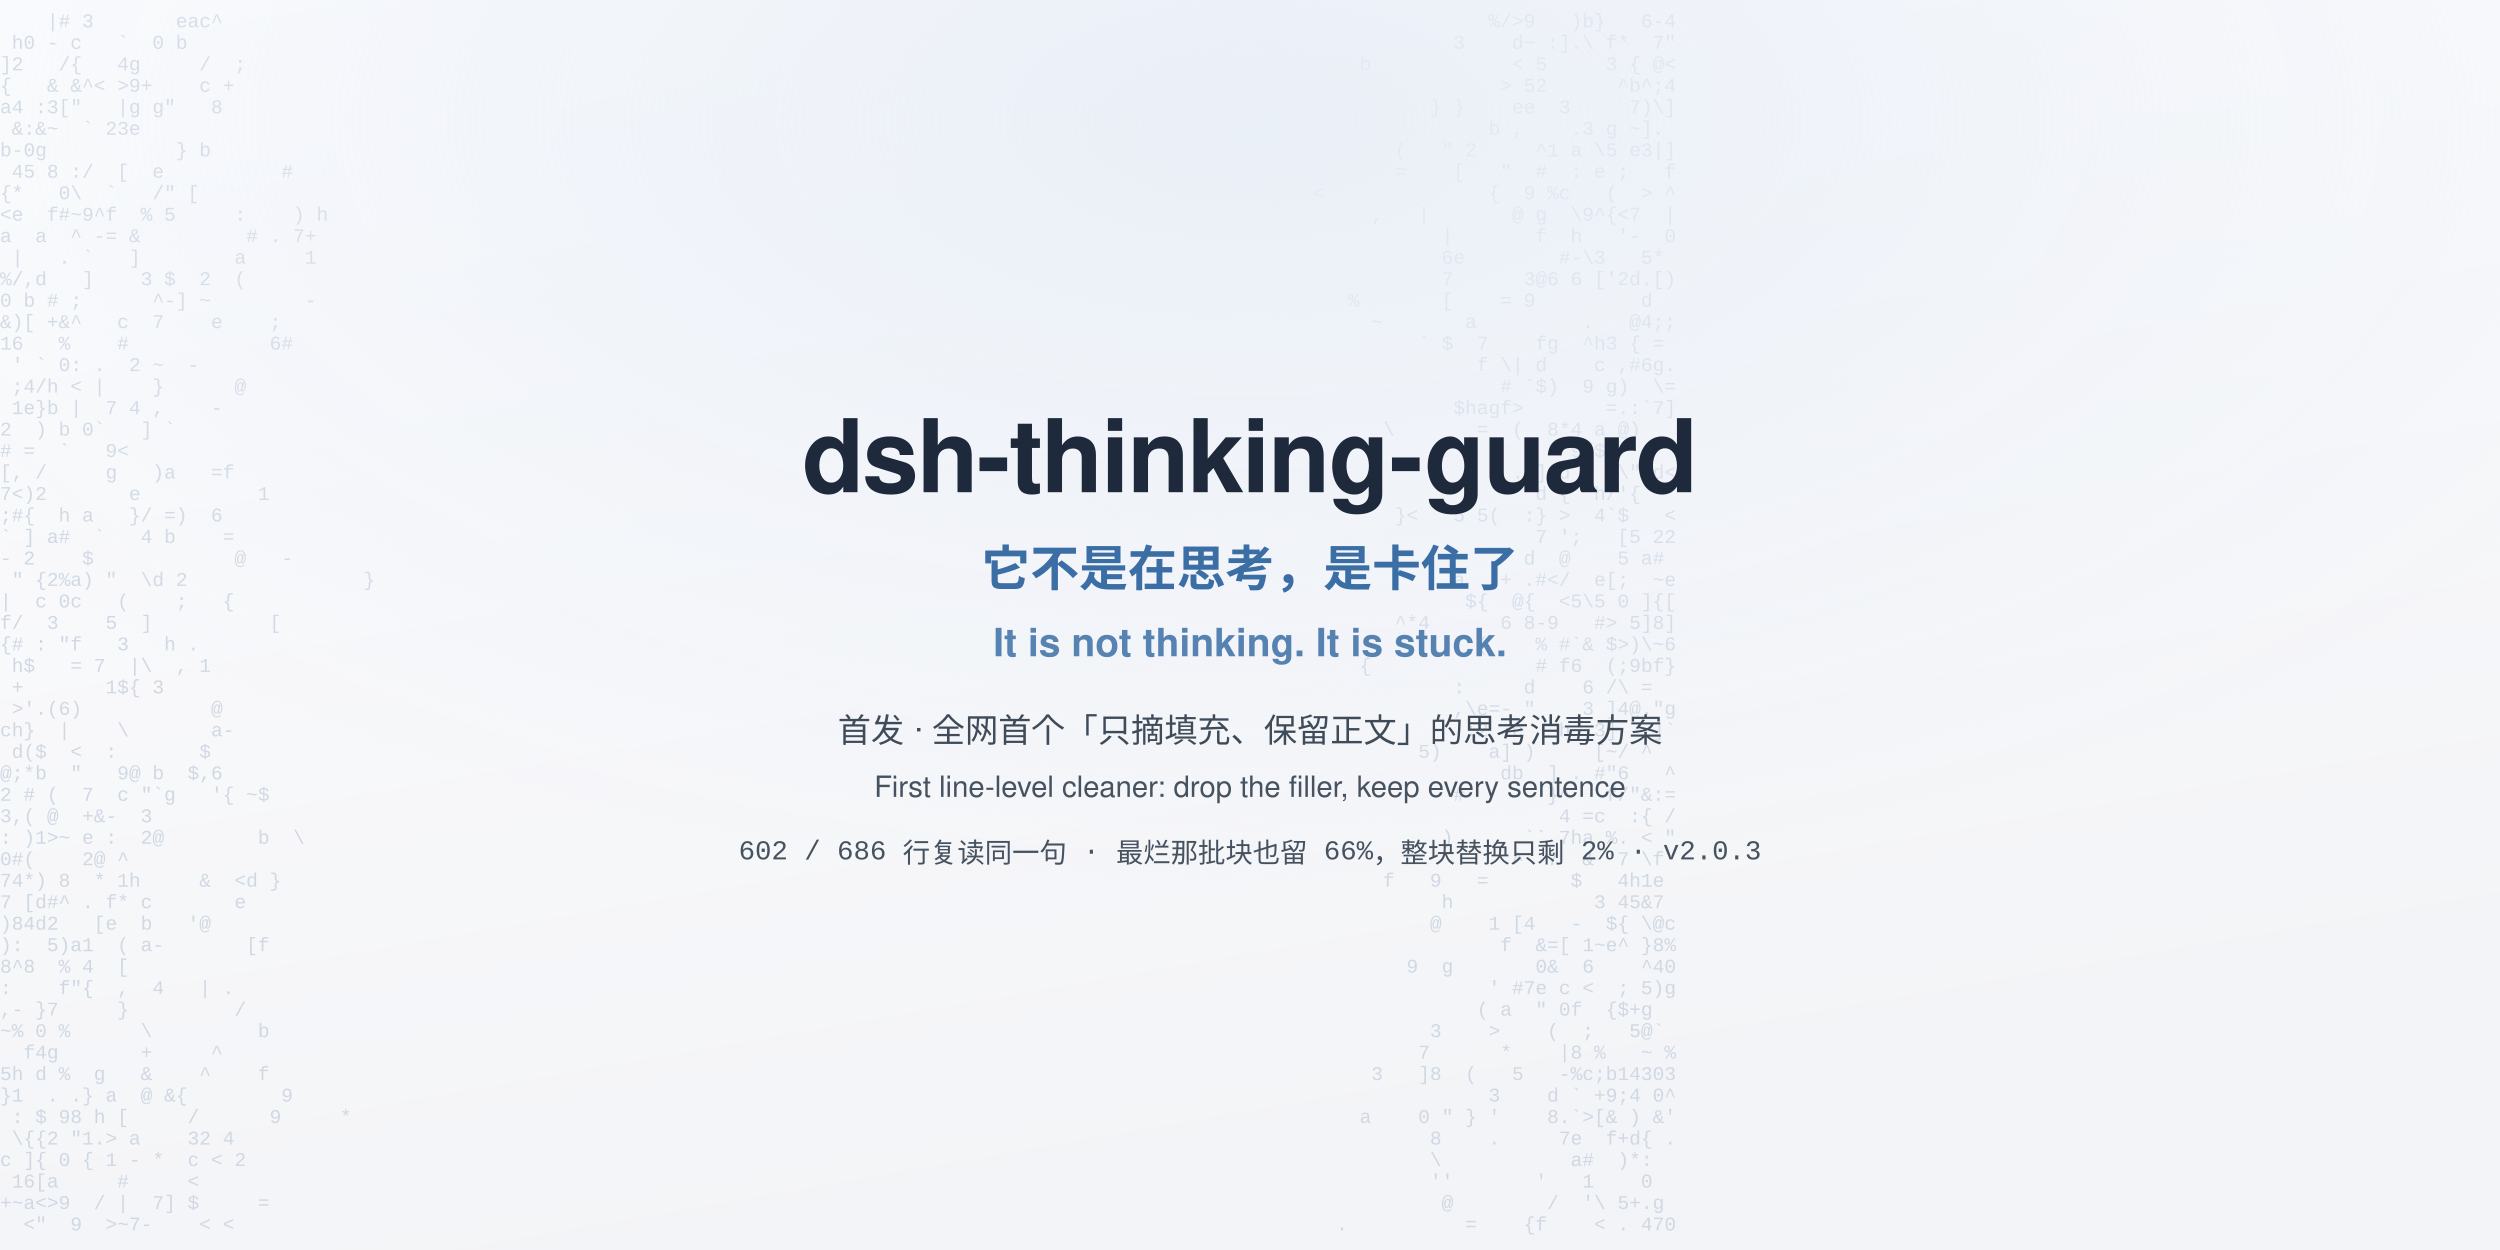
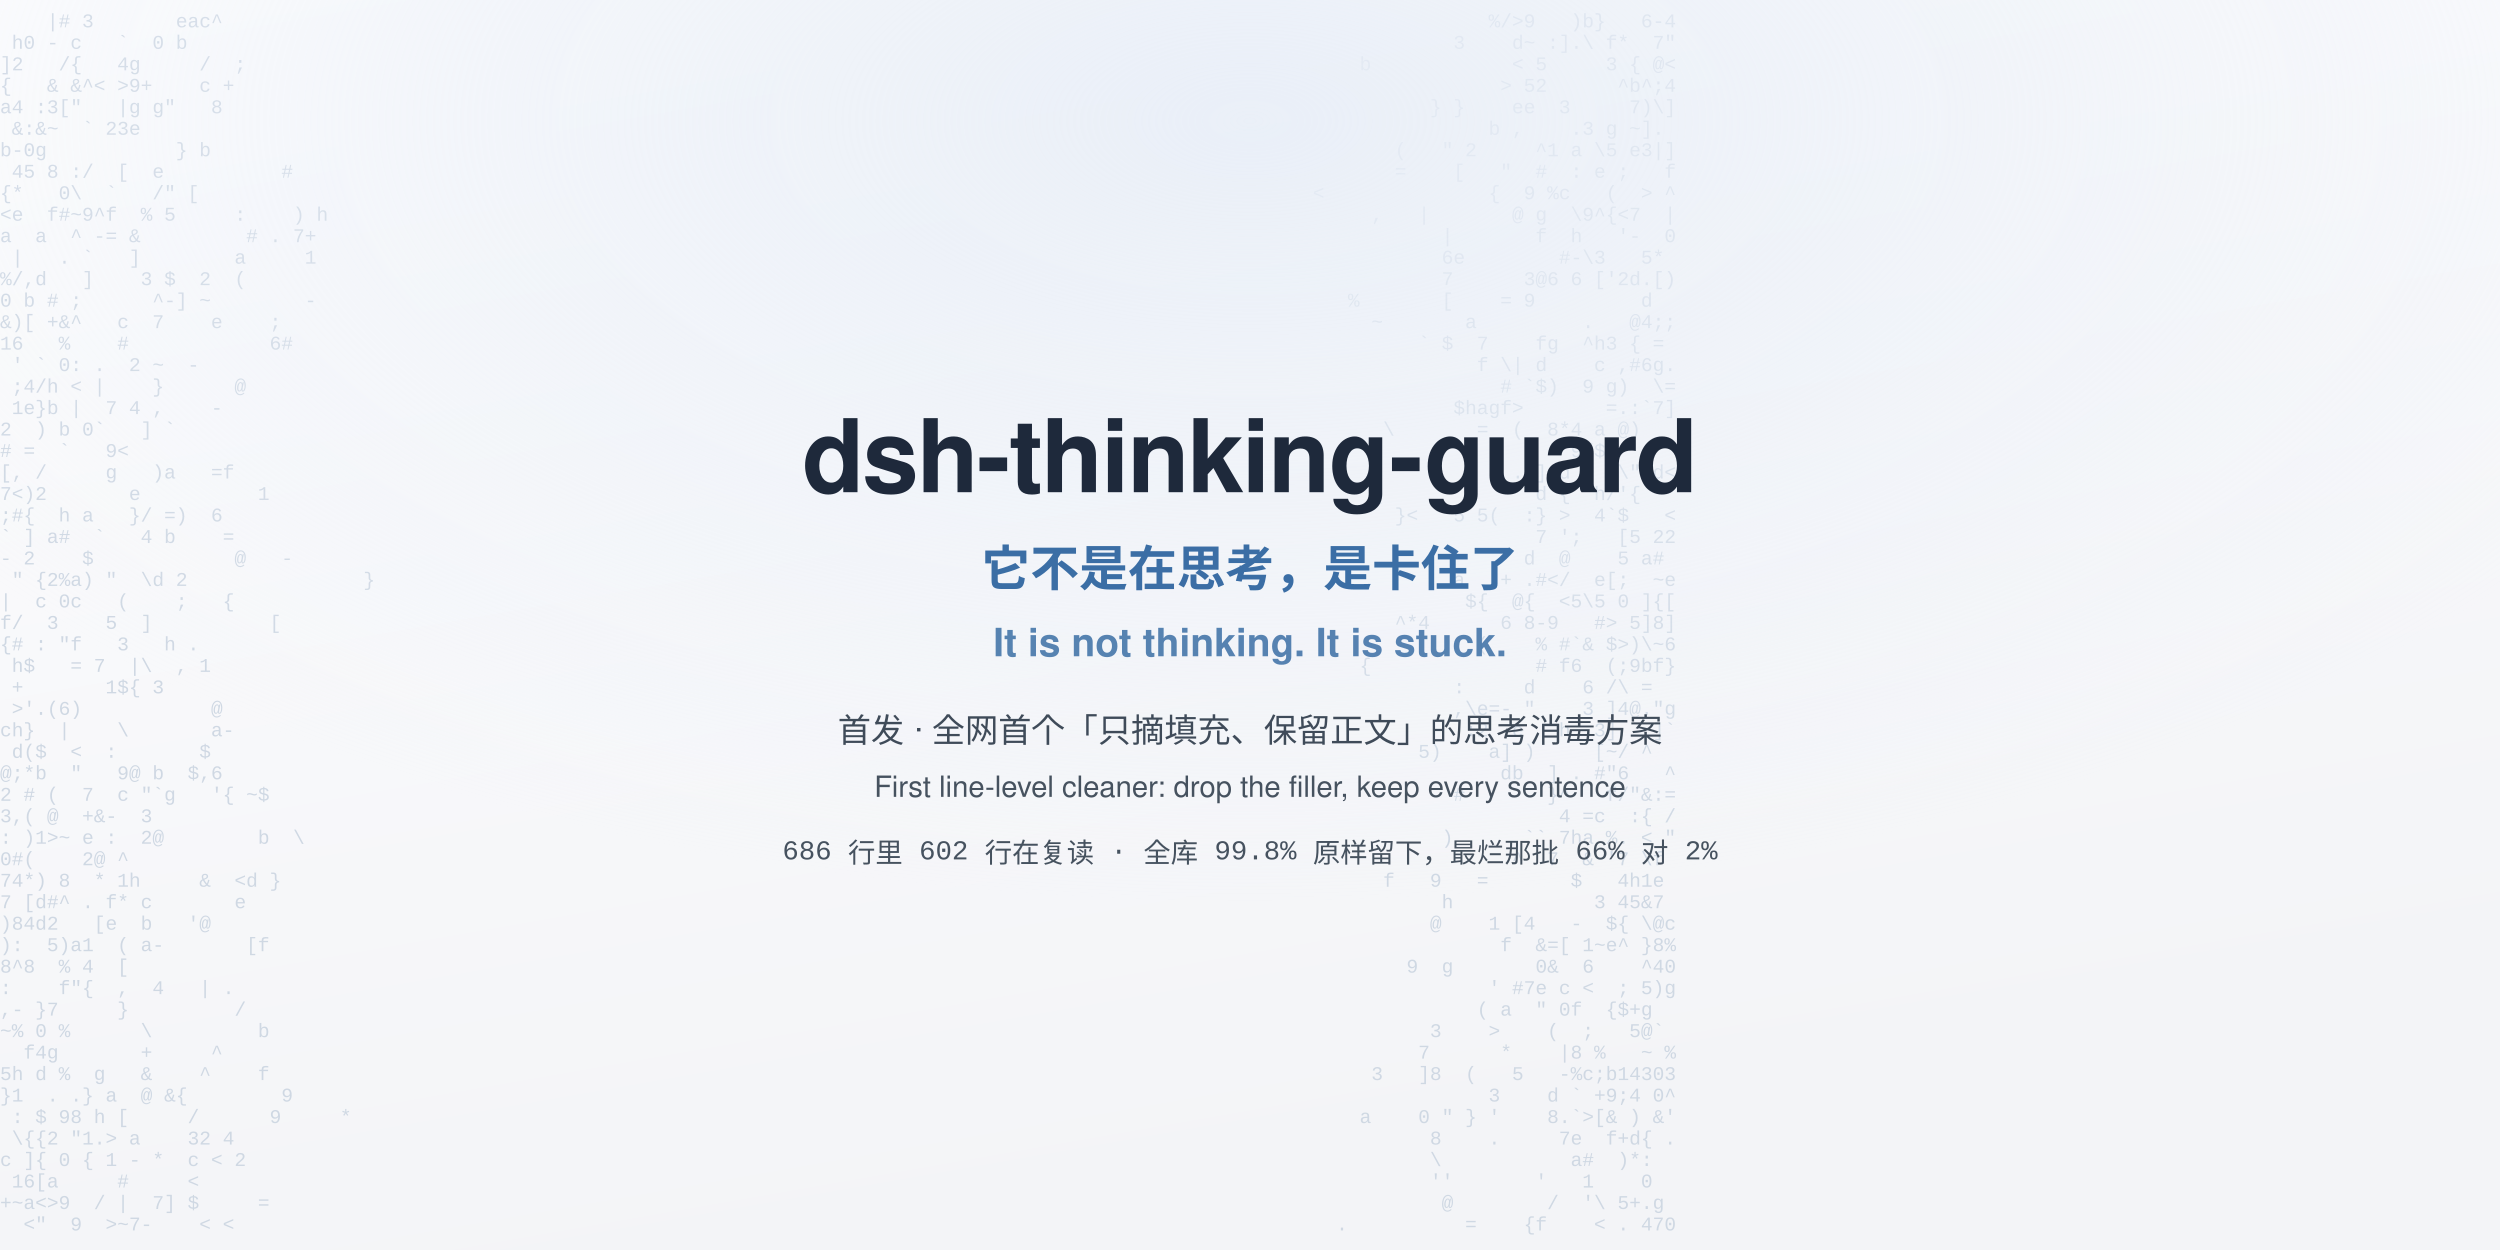
<svg xmlns="http://www.w3.org/2000/svg" viewBox="0 0 1280 640" width="1280" height="640" role="img" aria-label="dsh-thinking-guard">
  <style>
    text { font-family: 'PingFang SC','Hiragino Sans GB','Microsoft YaHei','Noto Sans SC',Helvetica,Arial,sans-serif; }
    .noise { font-family: ui-monospace,Menlo,Consolas,'Courier New',monospace; font-size: 10px; fill: #cfd8e3; white-space: pre; }
    .name { font-size: 52px; font-weight: 800; fill: #1e293b; letter-spacing: -1px; }
    .hook { font-size: 25px; font-weight: 700; fill: #3b6ea5; }
    .hookEn { font-size: 20px; font-weight: 600; fill: #3b6ea5; opacity: 0.85; }
    .claim { font-size: 17px; fill: #3f4b59; }
    .claimEn { font-size: 15px; fill: #46525f; }
    .stat { font-size: 14px; fill: #46525f; font-family: ui-monospace,Menlo,Consolas,'Courier New',monospace; }
  </style>
  <defs>
    <linearGradient id="bg" x1="0" y1="0" x2="0.35" y2="1">
      <stop offset="0" stop-color="#FDFDFE" />
      <stop offset="1" stop-color="#F3F4F7" />
    </linearGradient>
    <radialGradient id="glow" cx="0.5" cy="0.10" r="0.62">
      <stop offset="0" stop-color="#e8eef7" stop-opacity="0.9" />
      <stop offset="1" stop-color="#e8eef7" stop-opacity="0" />
    </radialGradient>
  </defs>
  <rect width="1280" height="640" fill="url(#bg)" />
  <text x="0" y="14" class="noise" xml:space="preserve" textLength="1280" lengthAdjust="spacing">    |# 3       eac^                                                                                                            %/&gt;9   )b}   6-4</text>
  <text x="0" y="25" class="noise" xml:space="preserve" textLength="1280" lengthAdjust="spacing"> h0 - c   `  0 b                                                                                                            3    d~ :].\ f*  7"</text>
  <text x="0" y="36" class="noise" xml:space="preserve" textLength="1280" lengthAdjust="spacing">]2   /{   4g     /  ;                                                                                               b            &lt; 5     3 { @&lt;</text>
  <text x="0" y="47" class="noise" xml:space="preserve" textLength="1280" lengthAdjust="spacing">{   &amp; &amp;^&lt; &gt;9+    c +                                                                                                            &gt; 52      ^b^;4</text>
  <text x="0" y="58" class="noise" xml:space="preserve" textLength="1280" lengthAdjust="spacing">a4 :3["   |g g"   8                                                                                                       } }    ee  3     7)\]</text>
  <text x="0" y="69" class="noise" xml:space="preserve" textLength="1280" lengthAdjust="spacing"> &amp;:&amp;~  ` 23e                                                                                                                   b ,    .3 g ~]. </text>
  <text x="0" y="80" class="noise" xml:space="preserve" textLength="1280" lengthAdjust="spacing">b-0g           } b                                                                                                     (   " 2     ^1 a \5 e3|]</text>
  <text x="0" y="91" class="noise" xml:space="preserve" textLength="1280" lengthAdjust="spacing"> 45 8 :/  [  e          #                                                                                              =    [   "  #  : e ;   f</text>
  <text x="0" y="102" class="noise" xml:space="preserve" textLength="1280" lengthAdjust="spacing">{*   0\  `   /" [                                                                                               &lt;              {  9 %c   (  &gt; ^</text>
  <text x="0" y="113" class="noise" xml:space="preserve" textLength="1280" lengthAdjust="spacing">&lt;e  f#~9^f  % 5     :    ) h                                                                                         ,   |       @ g  \9^{&lt;7  |</text>
  <text x="0" y="124" class="noise" xml:space="preserve" textLength="1280" lengthAdjust="spacing">a  a  ^ -= &amp;         # . 7+                                                                                                |       f  h   '-  0</text>
  <text x="0" y="135" class="noise" xml:space="preserve" textLength="1280" lengthAdjust="spacing"> |   . `   ]        a     1                                                                                                6e        #-\3   5* </text>
  <text x="0" y="146" class="noise" xml:space="preserve" textLength="1280" lengthAdjust="spacing">%/,d   ]    3 $  2  (                                                                                                      7      3@6 6 ['2d.[)</text>
  <text x="0" y="157" class="noise" xml:space="preserve" textLength="1280" lengthAdjust="spacing">0 b # ;      ^-] ~        -                                                                                        %       [    = 9         d  </text>
  <text x="0" y="168" class="noise" xml:space="preserve" textLength="1280" lengthAdjust="spacing">&amp;)[ +&amp;^   c  7    e    ;                                                                                             ~       a         .   @4;;</text>
  <text x="0" y="179" class="noise" xml:space="preserve" textLength="1280" lengthAdjust="spacing">16   %    #            6#                                                                                                ` $  7    fg  ^h3 { = </text>
  <text x="0" y="190" class="noise" xml:space="preserve" textLength="1280" lengthAdjust="spacing"> ' ` 0: .  2 ~  -                                                                                                             f \| d    c ,#6g.</text>
  <text x="0" y="201" class="noise" xml:space="preserve" textLength="1280" lengthAdjust="spacing"> ;4/h &lt; |    }      @                                                                                                           # `$)  9 g)  \=</text>
  <text x="0" y="212" class="noise" xml:space="preserve" textLength="1280" lengthAdjust="spacing"> 1e}b |  7 4 ,    -                                                                                                         $hagf&gt;       =.:`7]</text>
  <text x="0" y="223" class="noise" xml:space="preserve" textLength="1280" lengthAdjust="spacing">2  ) b 0`   ] `                                                                                                       \       =  (  8*4 a @)   </text>
  <text x="0" y="234" class="noise" xml:space="preserve" textLength="1280" lengthAdjust="spacing"># =  `   9&lt;                                                                                                                       [ ` 9{$      </text>
  <text x="0" y="245" class="noise" xml:space="preserve" textLength="1280" lengthAdjust="spacing">[, /     g   )a   =f                                                                                                         /   . ] d    \" d&lt;</text>
  <text x="0" y="256" class="noise" xml:space="preserve" textLength="1280" lengthAdjust="spacing">7&lt;)2       e          1                                                                                              {             d {  h/'{   </text>
  <text x="0" y="267" class="noise" xml:space="preserve" textLength="1280" lengthAdjust="spacing">;#{  h a   }/ =)  6                                                                                                    }&lt;   5 5(  :} &gt;  4`$   &lt;</text>
  <text x="0" y="278" class="noise" xml:space="preserve" textLength="1280" lengthAdjust="spacing">` ] a#  `   4 b    =                                                                                                               7 ';   [5 22</text>
  <text x="0" y="289" class="noise" xml:space="preserve" textLength="1280" lengthAdjust="spacing">- 2    $            @   -                                                                                                         d  @    5 a# </text>
  <text x="0" y="300" class="noise" xml:space="preserve" textLength="1280" lengthAdjust="spacing"> " {2%a) "  \d 2               }                                                                                            a   + .#&lt;/  e[;  ~e</text>
  <text x="0" y="311" class="noise" xml:space="preserve" textLength="1280" lengthAdjust="spacing">|  c 0c   (    ;   {                                                                                                         ${  @{  &lt;5\5 0 ]{[</text>
  <text x="0" y="322" class="noise" xml:space="preserve" textLength="1280" lengthAdjust="spacing">f/  3    5  ]          [                                                                                               ^*4      6 8-9   #&gt; 5]8]</text>
  <text x="0" y="333" class="noise" xml:space="preserve" textLength="1280" lengthAdjust="spacing">{# : "f   3   h .                                                                                                             (    % #`&amp; $&gt;)\~6</text>
  <text x="0" y="344" class="noise" xml:space="preserve" textLength="1280" lengthAdjust="spacing"> h$   = 7  |\  , 1                                                                                                  {              # f6  (;9bf}</text>
  <text x="0" y="355" class="noise" xml:space="preserve" textLength="1280" lengthAdjust="spacing"> +       1${ 3                                                                                                              :     d    6 /\ =  </text>
  <text x="0" y="366" class="noise" xml:space="preserve" textLength="1280" lengthAdjust="spacing"> &gt;'.(6)           @                                                                                                         ,\e=- "    3 ]4@."g</text>
  <text x="0" y="377" class="noise" xml:space="preserve" textLength="1280" lengthAdjust="spacing">ch}  |    \       a-                                                                                                         :2  e   h  3]   ]`</text>
  <text x="0" y="388" class="noise" xml:space="preserve" textLength="1280" lengthAdjust="spacing"> d($  &lt;  :       $                                                                                                       5)    a] )     [~/ ^  </text>
  <text x="0" y="399" class="noise" xml:space="preserve" textLength="1280" lengthAdjust="spacing">@;*b  "   9@ b  $,6                                                                                                             db  ] . #"6   ^</text>
  <text x="0" y="410" class="noise" xml:space="preserve" textLength="1280" lengthAdjust="spacing">2 # (  7  c "`g   '{ ~$                                                                                                     #       }^   f/"&amp;:=</text>
  <text x="0" y="421" class="noise" xml:space="preserve" textLength="1280" lengthAdjust="spacing">3,( @  +&amp;-  3                                                                                                                        4 =c  :{ /</text>
  <text x="0" y="432" class="noise" xml:space="preserve" textLength="1280" lengthAdjust="spacing">: )1&gt;~ e :  2@        b  \                                                                                                 )      `` 7ha %. &lt; "</text>
  <text x="0" y="443" class="noise" xml:space="preserve" textLength="1280" lengthAdjust="spacing">0#(    2@ ^                                                                                                                      ^  7  &amp; '7 \f </text>
  <text x="0" y="454" class="noise" xml:space="preserve" textLength="1280" lengthAdjust="spacing">74*) 8  * 1h     &amp;  &lt;d }                                                                                              f   9   =       $   4h1e </text>
  <text x="0" y="465" class="noise" xml:space="preserve" textLength="1280" lengthAdjust="spacing">7 [d#^ . f* c       e                                                                                                      h            3 45&amp;7 </text>
  <text x="0" y="476" class="noise" xml:space="preserve" textLength="1280" lengthAdjust="spacing">)84d2   [e  b   '@                                                                                                        @    1 [4   -  ${ \@c</text>
  <text x="0" y="487" class="noise" xml:space="preserve" textLength="1280" lengthAdjust="spacing">):  5)a1  ( a-       [f                                                                                                         f  &amp;=[ 1~e^ }8%</text>
  <text x="0" y="498" class="noise" xml:space="preserve" textLength="1280" lengthAdjust="spacing">8^8  % 4  [                                                                                                             9  g       0&amp;  6    ^40</text>
  <text x="0" y="509" class="noise" xml:space="preserve" textLength="1280" lengthAdjust="spacing">:    f"{  ,  4   | .                                                                                                           ' #7e c &lt;  ; 5)g</text>
  <text x="0" y="520" class="noise" xml:space="preserve" textLength="1280" lengthAdjust="spacing">,- }7     }         /                                                                                                         ( a  " 0f  {$+g  </text>
  <text x="0" y="531" class="noise" xml:space="preserve" textLength="1280" lengthAdjust="spacing">~% 0 %      \         b                                                                                                   3    &gt;    (  ;   5@` </text>
  <text x="0" y="542" class="noise" xml:space="preserve" textLength="1280" lengthAdjust="spacing">  f4g       +     ^                                                                                                      7      *    |8 %   ~ %</text>
  <text x="0" y="553" class="noise" xml:space="preserve" textLength="1280" lengthAdjust="spacing">5h d %  g   &amp;    ^    f                                                                                              3   ]8  (   5   -%c;b14303</text>
  <text x="0" y="564" class="noise" xml:space="preserve" textLength="1280" lengthAdjust="spacing">}1  . .} a  @ &amp;{        9                                                                                                      3    d ` +9;4 0^</text>
  <text x="0" y="575" class="noise" xml:space="preserve" textLength="1280" lengthAdjust="spacing"> : $ 98 h [     /      9     *                                                                                      a    0 " } '    8.`&gt;[&amp; ) &amp;'</text>
  <text x="0" y="586" class="noise" xml:space="preserve" textLength="1280" lengthAdjust="spacing"> \{{2 "1.&gt; a    32 4                                                                                                      8    .     7e  f+d{ .</text>
  <text x="0" y="597" class="noise" xml:space="preserve" textLength="1280" lengthAdjust="spacing">c ]{ 0 { 1 - *  c &lt; 2                                                                                                     \           a#  )*:  </text>
  <text x="0" y="608" class="noise" xml:space="preserve" textLength="1280" lengthAdjust="spacing"> 16[a     #     &lt;                                                                                                         ''       '   1    0  </text>
  <text x="0" y="619" class="noise" xml:space="preserve" textLength="1280" lengthAdjust="spacing">+~a&lt;&gt;9  / |  7] $     =                                                                                                    @        /  '\ 5+.g </text>
  <text x="0" y="630" class="noise" xml:space="preserve" textLength="1280" lengthAdjust="spacing">  &lt;"  9  &gt;~7-    &lt; &lt;                                                                                              .          =    {f    &lt; . 470</text>
  <rect width="1280" height="640" fill="url(#glow)" />
  <text x="640" y="252" text-anchor="middle" class="name">dsh-thinking-guard</text>
  <text x="640" y="300" text-anchor="middle" class="hook">它不是在思考，是卡住了</text>
  <text x="640" y="336" text-anchor="middle" class="hookEn">It is not thinking. It is stuck.</text>
  <text x="640" y="380" text-anchor="middle" class="claim">首发 · 全网首个「只摘填充、保留正文」的思考消毒方案</text>
  <text x="640" y="408" text-anchor="middle" class="claimEn">First line-level cleaner: drop the filler, keep every sentence</text>
-   <text x="640" y="440" text-anchor="middle" class="stat">602 / 686 行复读同一句 · 最烂那批块也留 66%，整块替换只剩 2% · v2.0.3</text>
+   <text x="640" y="440" text-anchor="middle" class="stat">686 行里 602 行在复读 · 全库 99.8% 原样留下，最烂那批 66% 对 2%</text>
</svg>
